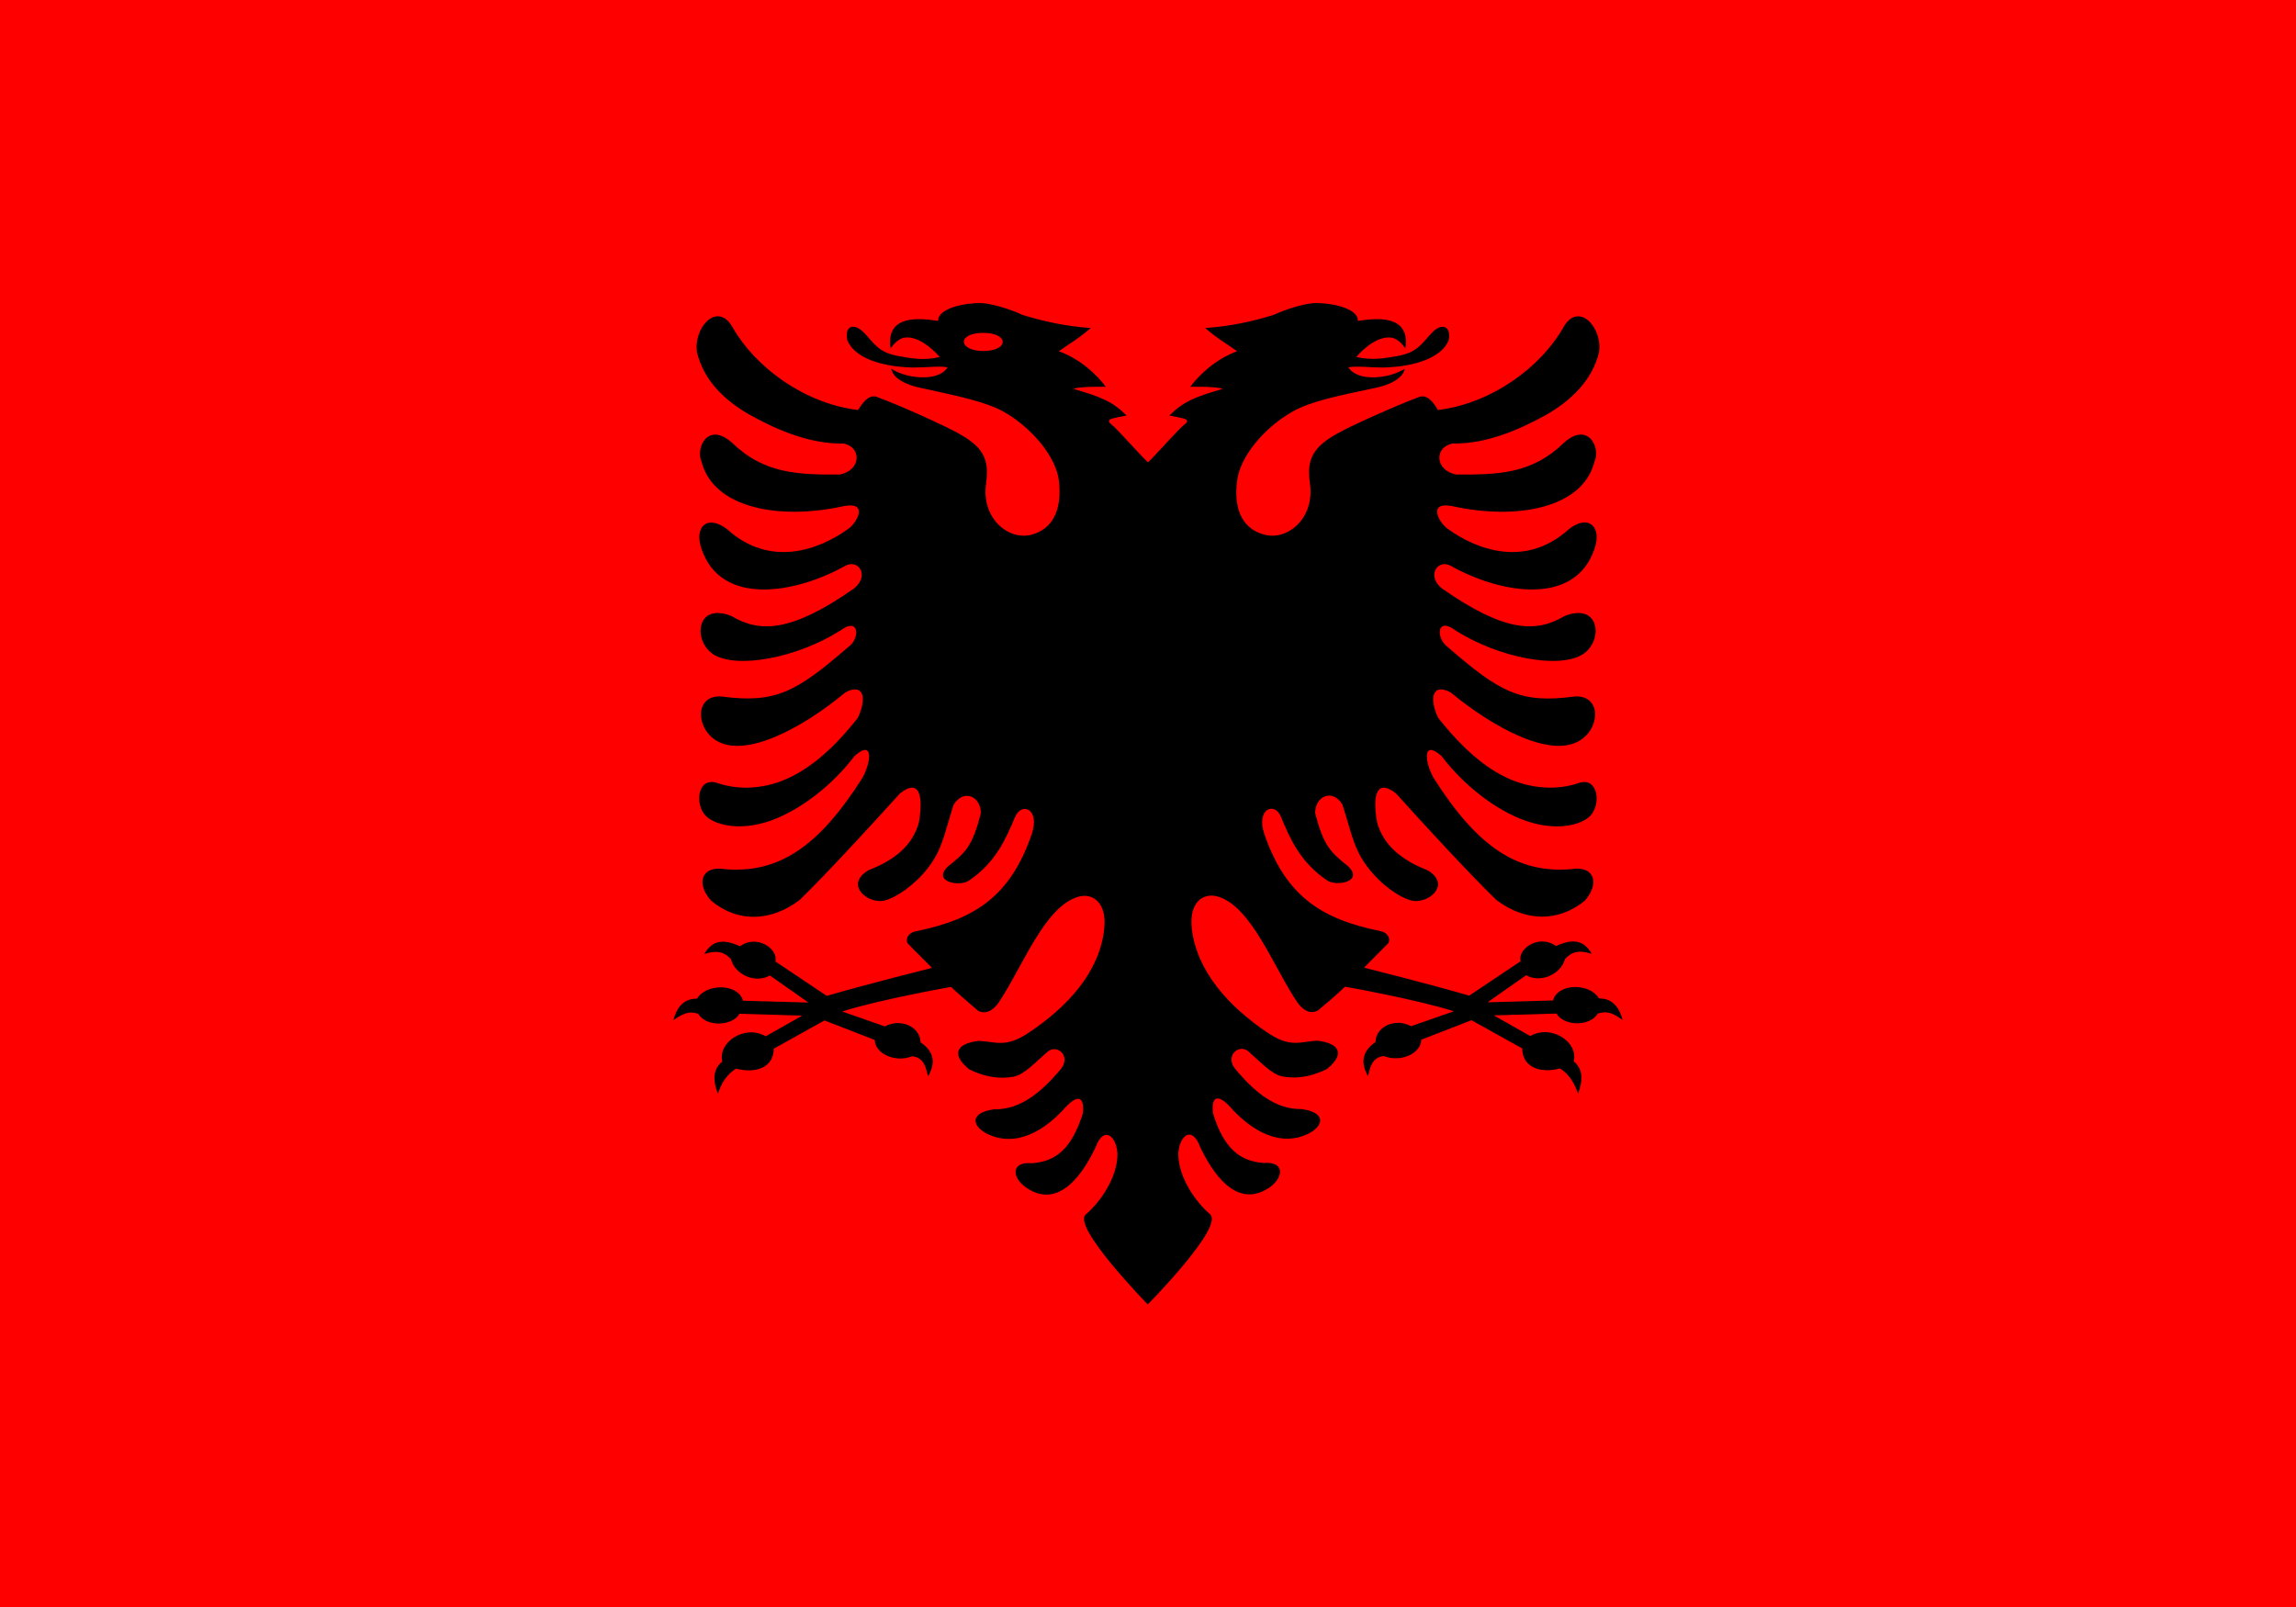
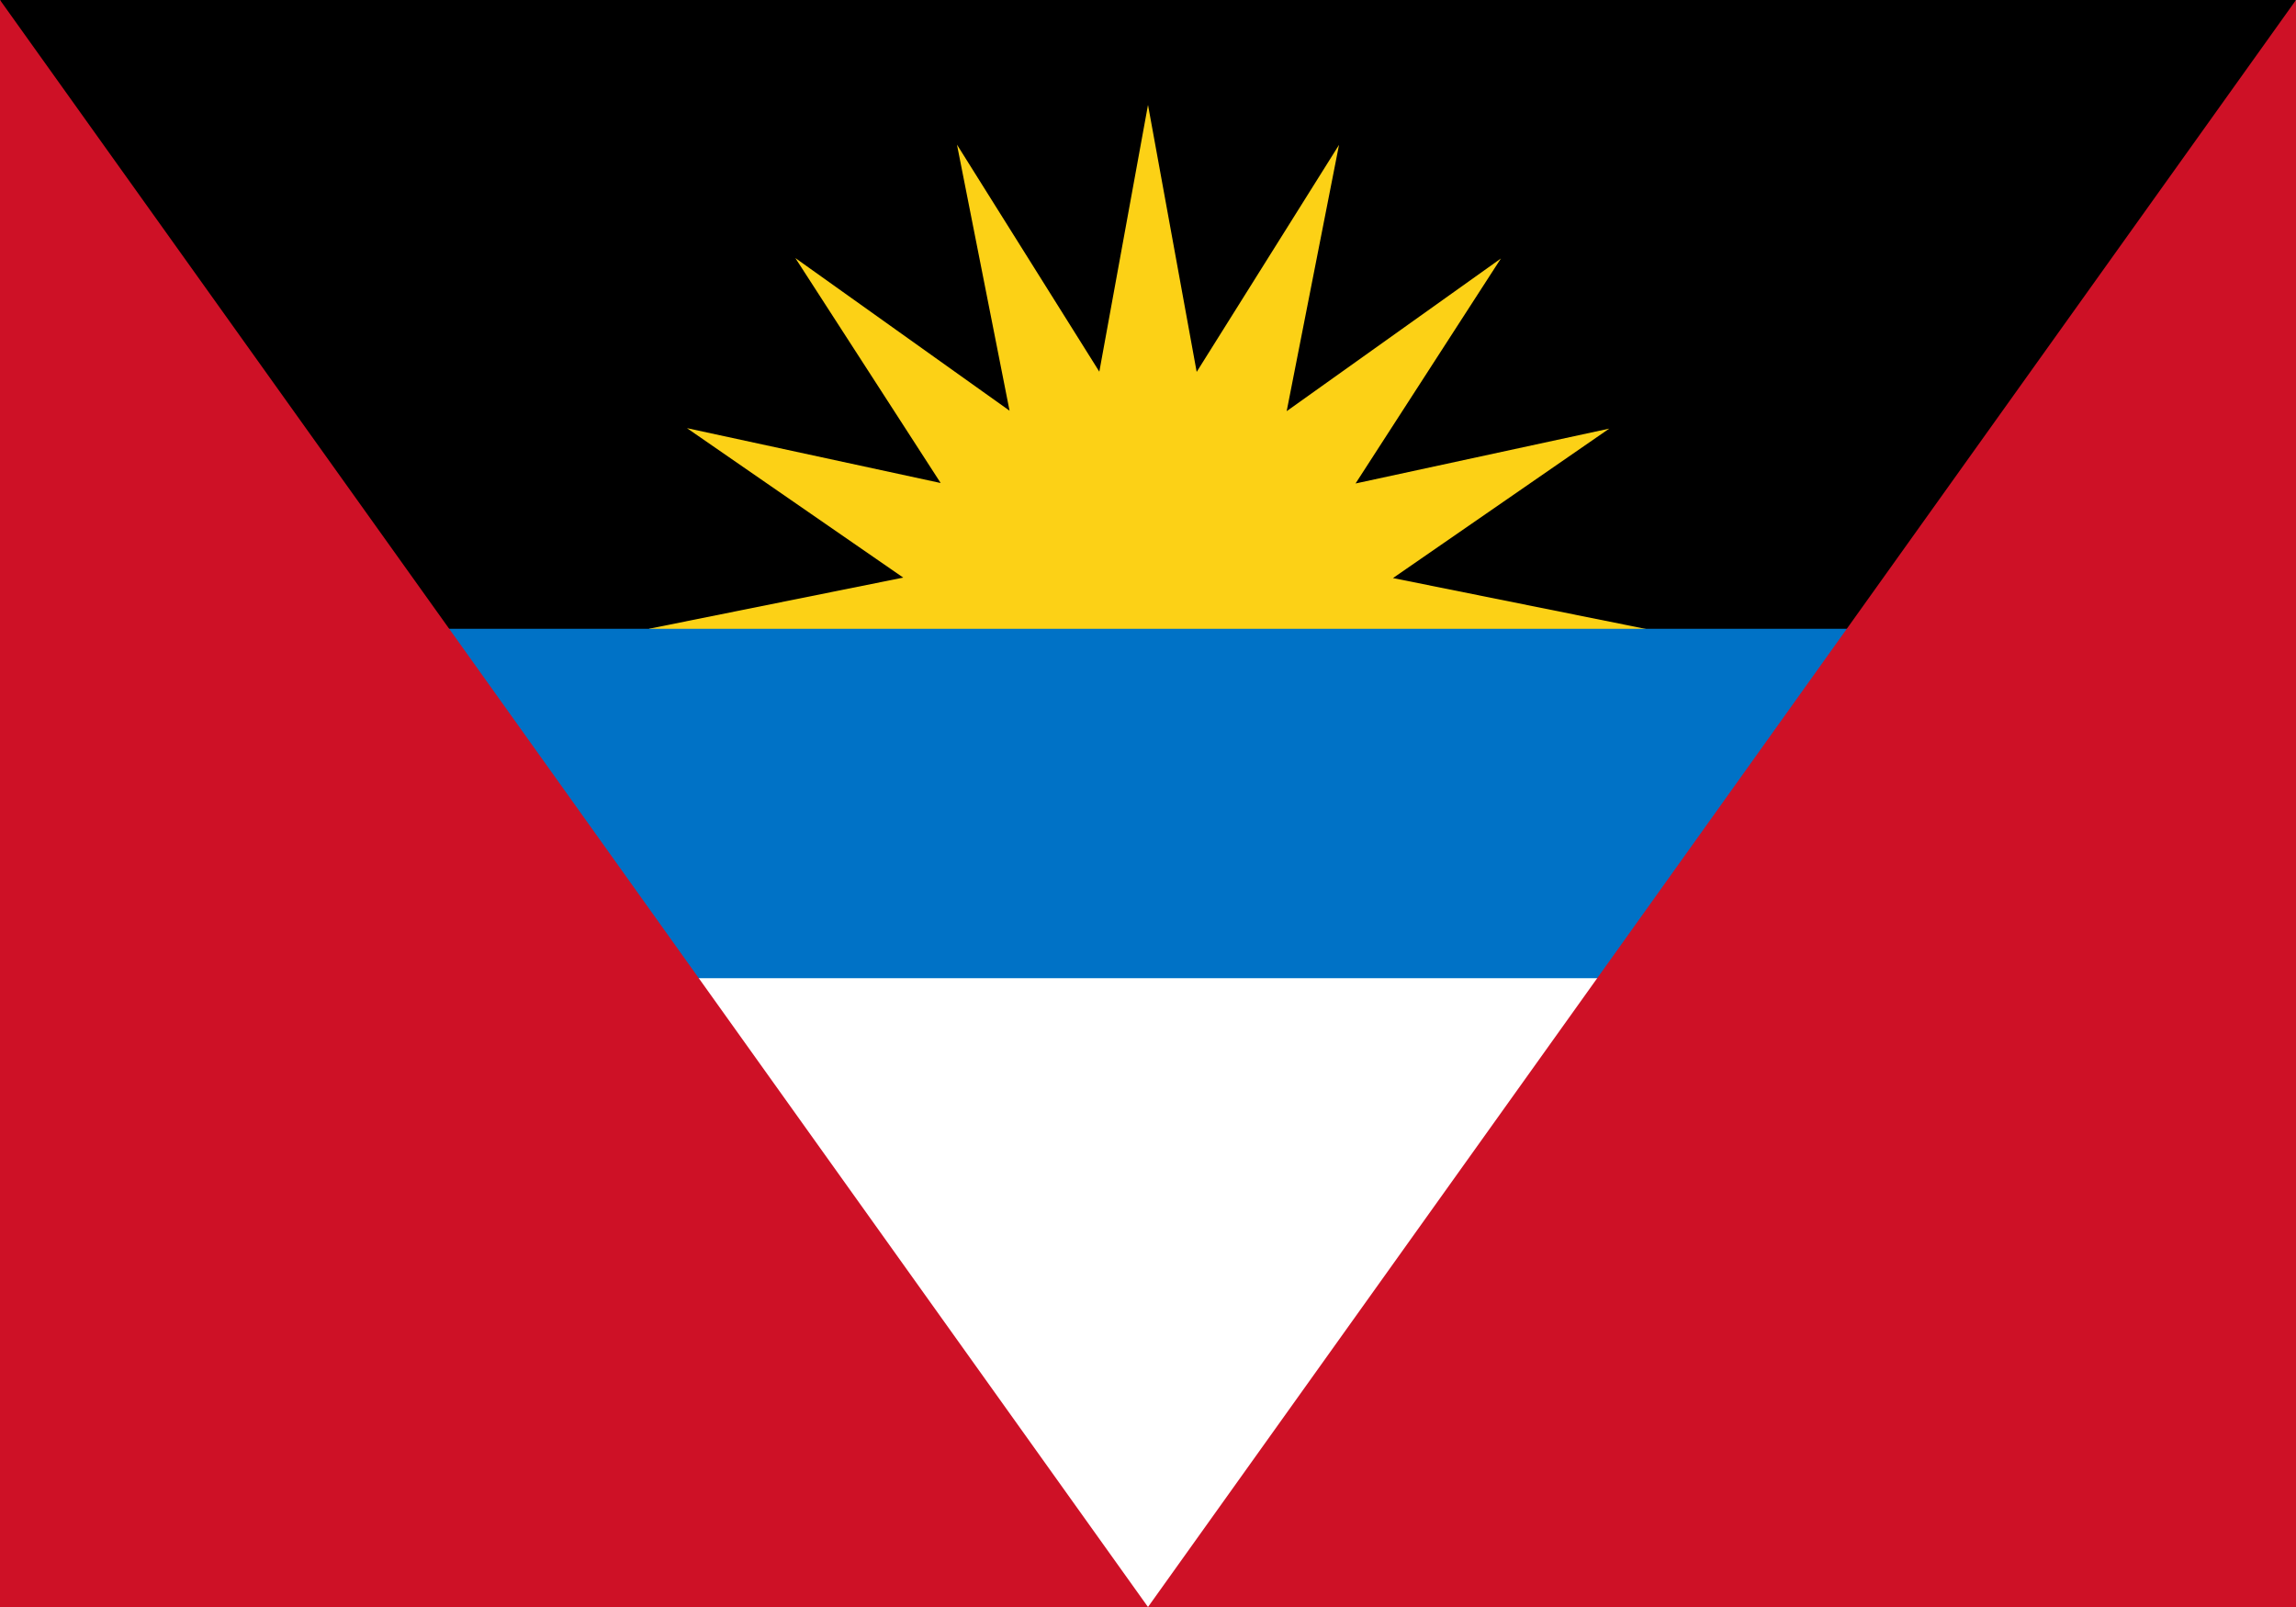
<svg xmlns="http://www.w3.org/2000/svg" version="1.1" id="Layer_1" x="0px" y="0px" viewBox="0 0 1000 700" style="enable-background:new 0 0 1000 700;" xml:space="preserve">
  <style type="text/css">
- 	.st0{fill:#FF0000;}
+ 	.st0{fill:#FFFFFF;}
+ 	.st1{fill:#FCD116;}
+ 	.st2{fill:#0072C6;}
+ 	.st3{fill:#CE1126;}
</style>
  <g>
-     <path class="st0" d="M1000,0H0v700h1000V0z" />
-     <path d="M527,528.9c-6.2-5.3-13.9-16.1-13.8-26.5c0.5-7.8,6-12.3,9.5-2.8c5,10.5,15.6,27.7,30.3,17.6c6.4-4.6,6.3-11.4-2.4-10.6   c-10.8-0.7-17.6-6.6-22.3-21.6c-0.9-8.3,2.7-8.1,7.6-2.7c6.3,7.1,18.9,17.8,32.7,12.1c7.7-3.2,9.9-9.7-1.7-11.3   c-11,0.2-20-6.8-28.9-17.5c-4.9-5.9,2.3-11.9,6.6-6.8c3.9,3.3,9.3,9.3,14,10.1c5.4,1,12,0.5,19.4-3.3c8-6.5,5.4-11.2-4.3-12.3   c-7.4,0.4-11.5,3.2-21.2-3.2c-17.3-11.5-31.1-26.9-33.4-45.3c-1.4-12.2,5.2-15.8,10.8-14.4c15.1,3.8,24.9,31.4,35.4,46.6   c3.4,4.4,6.5,4.4,8.8,3.1c4.2-3.5,7.6-6.4,11.7-10.3c0,0,30.7,5.4,47.4,10.7l-18.6,6.5c-7-3.8-15.5,0.3-15.5,6.9   c-6.6,4.5-6.1,9.8-3.3,14.9c0.9-3.6,1.6-8.2,6.9-8.8c7.6,3,16.3-1.3,16.3-7.1l21.9-8.5l22.1,12.3c0,8.3,8.1,11,16.4,8.7   c4,2.4,6.4,6.6,7.9,11c2.4-6.4,1.9-11-1.9-14.1c2.2-8.3-9.7-16.3-18.9-11l-15.9-9l27.3-0.8c3.2,5.5,14.6,5.8,18,0   c2.9-0.8,5.3-1.3,10.8,2.8c-1.7-6.6-5.2-9.4-10.3-9.4c-3.9-6.8-18-6.7-20,0.9l-28.5,0.8l16.8-11.8c6.3,3.6,15.1-0.4,16.9-7   c2.6-2.9,5.6-4.3,11.7-2.3c-3.2-5.5-7.6-7.1-15.6-3.4c-7.3-5.4-16.9,1.2-15.4,6.6l-22.4,15c-16.3-4.8-45.8-12.2-45.8-12.2   c3.5-3.6,7-7,10.6-10.7c1.2-2.2-0.7-4.7-3.4-5.2c-26.3-5.3-41.4-15.7-50.6-42.2c-3.8-11.1,4.5-14.4,7.2-7.6   c3.9,9.4,8.3,19.7,20.1,27.7c4.1,2.8,16.2,0.5,9.1-6.2c-7.4-6-10.6-8.6-14.3-23.2c0-7.4,7.7-10.7,11.9-3.6   c4.6,14.5,5.1,20.8,13.4,30.2c6.3,7.1,14.5,11.9,18.6,11.8c7.3-0.1,14.7-7.9,4.9-13.5c-14.4-5.6-19.7-13.4-21.8-20.7   c-2.3-12.8,0.2-19,8.2-12.7c11.2,12.5,32.6,35.7,43.8,46.5c12.6,9.4,26.9,9.7,38.5,0.2c6.5-7.4,4.3-15.4-6-13.7   c-23.2,1.9-40.7-9.4-60-39.9c-3.8-6.9-4.8-16.8,3.5-9.4c9.6,12.7,23.6,23.6,36.6,28.2c13.1,4.6,23.9,2.1,28.1-2   c5-4.9,3.7-17.4-5-14.4c-7.1,2.5-17.3,3.1-27.9-0.9s-21.5-12.7-33.2-27.5c-4-8.3-2.7-15.4,5.4-11.1c19.1,15.8,43.7,28.7,56.2,21   c9.3-5.6,9.4-20.1-2.3-19.2c-23.6,3.2-32.6-2-55.2-21.6c-5.2-3.8-4.8-13.4,3.4-7.2c19.1,12.1,45.1,16.8,55.3,10.5   c9.2-5.6,7.9-22.9-7.7-16.8c-12.4,7.4-26.1,7.2-53.5-12c-6.9-5.6-1.7-13,3.9-9.8c22,12.3,54.2,17.6,62.6-7.5   c3.3-9.6-2.7-15.2-11.2-8.5c-19,17.2-40.4,8.7-52.4,0.1c-3.5-2-9.8-12.1,1.3-10.2c28.7,6.4,57.1,0.8,62.2-19.1   c3-6.5-2.9-17.9-13.4-8.3c-13.8,13.4-28.4,13.8-46.8,13.7c-9.4-1.9-9.5-12-1.6-13.5c14.5,0.3,28.8-5.9,40.3-12.2   c11.2-6.3,20.5-15.2,23.5-27.4c1.8-11-9-22.6-15.5-11c-9.6,17-30.9,33.1-54.6,36c-1.2-2-4.3-7.2-8.2-5.7   c-6.9,2.6-15.2,6.2-23.8,10.1c-18.4,8.5-26,12.7-23.8,27.4c2.3,15.4-9.8,25.2-19.8,22.5c-8.8-2.3-13.6-10-11.9-23.4   c1.2-10.7,12.2-23.6,24.5-30.4c8-4.4,20-6.8,34.6-9.9c8.9-1.7,13.4-5.1,13.9-8.6c0,0-6,4.3-15.7,3.7c-4.6-0.3-7.7-2.3-8.8-4.3   c3.4-0.7,9.5,0.1,14.9,0.1c7.2-0.1,24.2-1.7,28.7-11.7c1.4-6.6-3.1-7.8-7.1-3.6c-4.5,4.6-6.2,8.7-15.2,10.3   c-5.4,0.9-10.8,2-17.9,0.4c3.9-4.6,10.2-9.3,15.5-8.4c1.7,0.3,4.1,1.9,5.9,4.7c1.1-7.2-0.9-15.4-20.7-12c0.3-5.5-11.4-7.9-18.6-7.8   c-4,0.1-12.2,2.4-18.2,5.2c-9.4,2.9-18.7,4.9-29.7,5.7c6.3,5.3,7.6,5.6,13.9,10.1c-9.6,3.5-17,10.8-20.4,15.5   c0,0,11.2-0.3,14.1,0.9c-11.7,3.4-17,5.4-23.2,11.6c2.1,0.4,5.4,1,6.8,1.5s1.1,1.4-0.1,2.3c-2.6,1.9-13,13.8-16,16.6   c-3.1-2.8-13.5-14.7-16-16.6c-1.2-0.9-1.5-1.8-0.1-2.3c1.4-0.5,4.7-1.1,6.8-1.5c-6.2-6.2-11.4-8.2-23.2-11.6   c2.9-1.2,14.1-0.9,14.1-0.9c-3.4-4.8-10.8-12-20.4-15.5c6.3-4.5,7.6-4.8,13.9-10.1c-10.9-0.8-20.2-2.8-29.7-5.7   c-5.9-2.8-14.2-5.1-18.2-5.2c-7-0.1-18.9,2.3-18.6,7.8c-19.8-3.4-21.8,4.8-20.7,12c1.8-2.8,4.2-4.4,5.9-4.7   c5.3-0.9,11.5,3.8,15.5,8.4c-6.9,1.7-12.4,0.6-17.9-0.4c-8.9-1.5-10.7-5.7-15.2-10.3c-4.2-4.2-8.6-3.1-7.1,3.6   c4.5,10,21.4,11.6,28.7,11.7c5.5,0,11.5-0.8,14.9-0.1c-1.1,2-4.2,4-8.8,4.3c-9.7,0.6-15.7-3.7-15.7-3.7c0.5,3.5,5,6.9,13.9,8.6   c14.5,3.2,26.5,5.6,34.6,9.9c12.3,6.8,23.3,19.7,24.5,30.4c1.5,13.4-3.3,21.1-11.9,23.4c-10,2.7-22.1-7.1-19.8-22.5   c2.2-14.8-5.4-18.9-23.8-27.4c-8.6-4-16.8-7.5-23.8-10.1c-3.8-1.5-6.9,3.7-8.2,5.7c-23.7-2.9-44.9-18.9-54.6-36   c-6.5-11.6-17.3,0-15.5,11c3,12.3,12.2,21.1,23.5,27.4c11.4,6.3,25.8,12.5,40.3,12.2c7.9,1.5,7.8,11.6-1.6,13.5   c-18.4,0.1-33-0.4-46.8-13.7c-10.5-9.6-16.3,1.9-13.4,8.3c5.2,19.9,33.6,25.5,62.2,19.1c11.1-1.9,4.8,8.2,1.3,10.2   c-12,8.6-33.5,17.1-52.4-0.1c-8.7-6.6-14.5-1-11.2,8.5c8.4,25.1,40.5,19.8,62.6,7.5c5.7-3.2,10.8,4.2,3.9,9.8   c-27.4,19.2-41.1,19.4-53.5,12c-15.5-6.1-16.8,11.1-7.7,16.8c10.2,6.3,36.2,1.6,55.3-10.5c8.2-6.1,8.6,3.5,3.4,7.2   c-22.7,19.6-31.6,24.7-55.2,21.6c-11.7-0.9-11.5,13.6-2.3,19.2c12.6,7.7,37.1-5.1,56.2-21c8.1-4.3,9.4,2.7,5.4,11.1   c-11.6,14.8-22.6,23.4-33.2,27.5c-10.5,4-20.6,3.4-27.9,0.9c-8.8-3-10.1,9.4-5,14.4c4.2,4,15,6.6,28.1,2   c13.1-4.7,27-15.5,36.6-28.2c8.4-7.4,7.2,2.5,3.5,9.4c-19.3,30.5-36.8,41.8-60,39.9c-10.3-1.7-12.7,6.3-6,13.7   c11.4,9.6,25.9,9.3,38.5-0.2c11.2-10.8,32.6-34.1,43.8-46.5c7.9-6.3,10.4-0.1,8.2,12.7c-2.1,7.4-7.3,15.1-21.8,20.7   c-9.8,5.6-2.4,13.4,4.9,13.5c4.1,0.1,12.2-4.7,18.6-11.7c8.3-9.4,8.8-15.6,13.4-30.2c4.3-7.1,11.9-3.8,11.9,3.6   c-3.7,14.6-6.8,17.2-14.3,23.2c-7.1,6.7,5,9,9.1,6.2c11.8-8,16.1-18.3,20.1-27.7c2.9-6.8,11.1-3.5,7.2,7.6   c-9.2,26.5-24.2,36.9-50.6,42.2c-2.7,0.5-4.6,3-3.4,5.2c3.5,3.7,7,7,10.6,10.7c0,0-29.5,7.4-45.8,12.2l-22.4-15   c1.4-5.5-8.2-12-15.4-6.6c-8-3.7-12.4-2.1-15.6,3.4c6.1-2,9.2-0.6,11.7,2.3c1.7,6.6,10.6,10.7,16.9,7l16.8,11.8l-28.5-0.8   c-2-7.6-16.1-7.6-20-0.9c-5.1,0-8.6,2.8-10.3,9.4c5.6-4.1,8-3.6,10.8-2.8c3.4,5.8,14.8,5.5,18,0l27.3,0.8l-15.9,9   c-9.2-5.3-21,2.7-18.9,11c-3.9,3.1-4.4,7.7-1.9,14.1c1.3-4.5,3.9-8.6,7.9-11c8.4,2.2,16.4-0.4,16.4-8.7l22.1-12.3l21.9,8.5   c0,5.8,8.8,10.1,16.3,7.1c5.3,0.6,6,5.2,6.9,8.8c2.9-5.1,3.4-10.4-3.3-14.9c0-6.6-8.5-10.7-15.5-6.9l-18.6-6.5   c16.7-5.3,47.4-10.7,47.4-10.7c4.2,3.9,7.6,6.8,11.7,10.3c2.2,1.3,5.4,1.3,8.8-3.1c10.4-15.2,20.3-42.8,35.4-46.6   c5.5-1.4,12.2,2.3,10.8,14.4c-2.1,18.5-15.9,33.8-33.4,45.3c-9.7,6.3-13.8,3.5-21.2,3.2c-9.7,1.1-12.2,5.8-4.3,12.3   c7.3,3.8,14.1,4.3,19.4,3.3c4.7-0.8,10.1-6.8,14-10.1c4.4-5,11.5,0.9,6.6,6.8c-9,10.7-18,17.7-29,17.5c-11.6,1.6-9.5,8.1-1.7,11.3   c13.9,5.7,26.4-5,32.7-12.1c4.9-5.3,8.5-5.5,7.6,2.7c-4.9,15.1-11.5,20.9-22.3,21.6c-8.8-0.8-8.9,6-2.4,10.6   c14.7,10.1,25.3-7.1,30.3-17.6c3.5-9.5,9-5,9.5,2.8c0.1,10.4-7.6,21.2-13.8,26.5c-6.2,5.3,27,39.2,27,39.2S533.4,534.3,527,528.9   L527,528.9z M571.7,145c-5.2,0-8.4,1.8-8.4,3.9c0,2.2,3.2,4,8.4,4c5.2,0,8.5-1.9,8.5-4.1C580.1,146.6,576.8,145,571.7,145   L571.7,145z M428.3,145c5.2,0,8.4,1.8,8.4,3.9c0,2.2-3.2,4-8.4,4s-8.5-1.9-8.5-4.1C419.9,146.6,423.2,145,428.3,145L428.3,145z" />
+     <path class="st0" d="M0,0h1000v700H0V0z" />
+     <path d="M0,0h1000l-65.2,350H65.2L0,0z" />
+     <path class="st1" d="M500,350l-217.4-76.1l110.8-22.3l-94.2-65.1l110.5,23.9l-63.3-98l93.3,66.5L416.8,63l62,98.9L500,45.7   L521.2,162l62-98.9l-22.8,116l93.3-66.5l-63.3,98l110.5-23.9l-94.2,65.1l110.8,22.3L500,350z" />
+     <path class="st2" d="M65.2,273.9h869.6v152.2H65.2V273.9z" />
+     <path class="st3" d="M0,0l500,700L1000,0v700H0V0z" />
  </g>
</svg>
